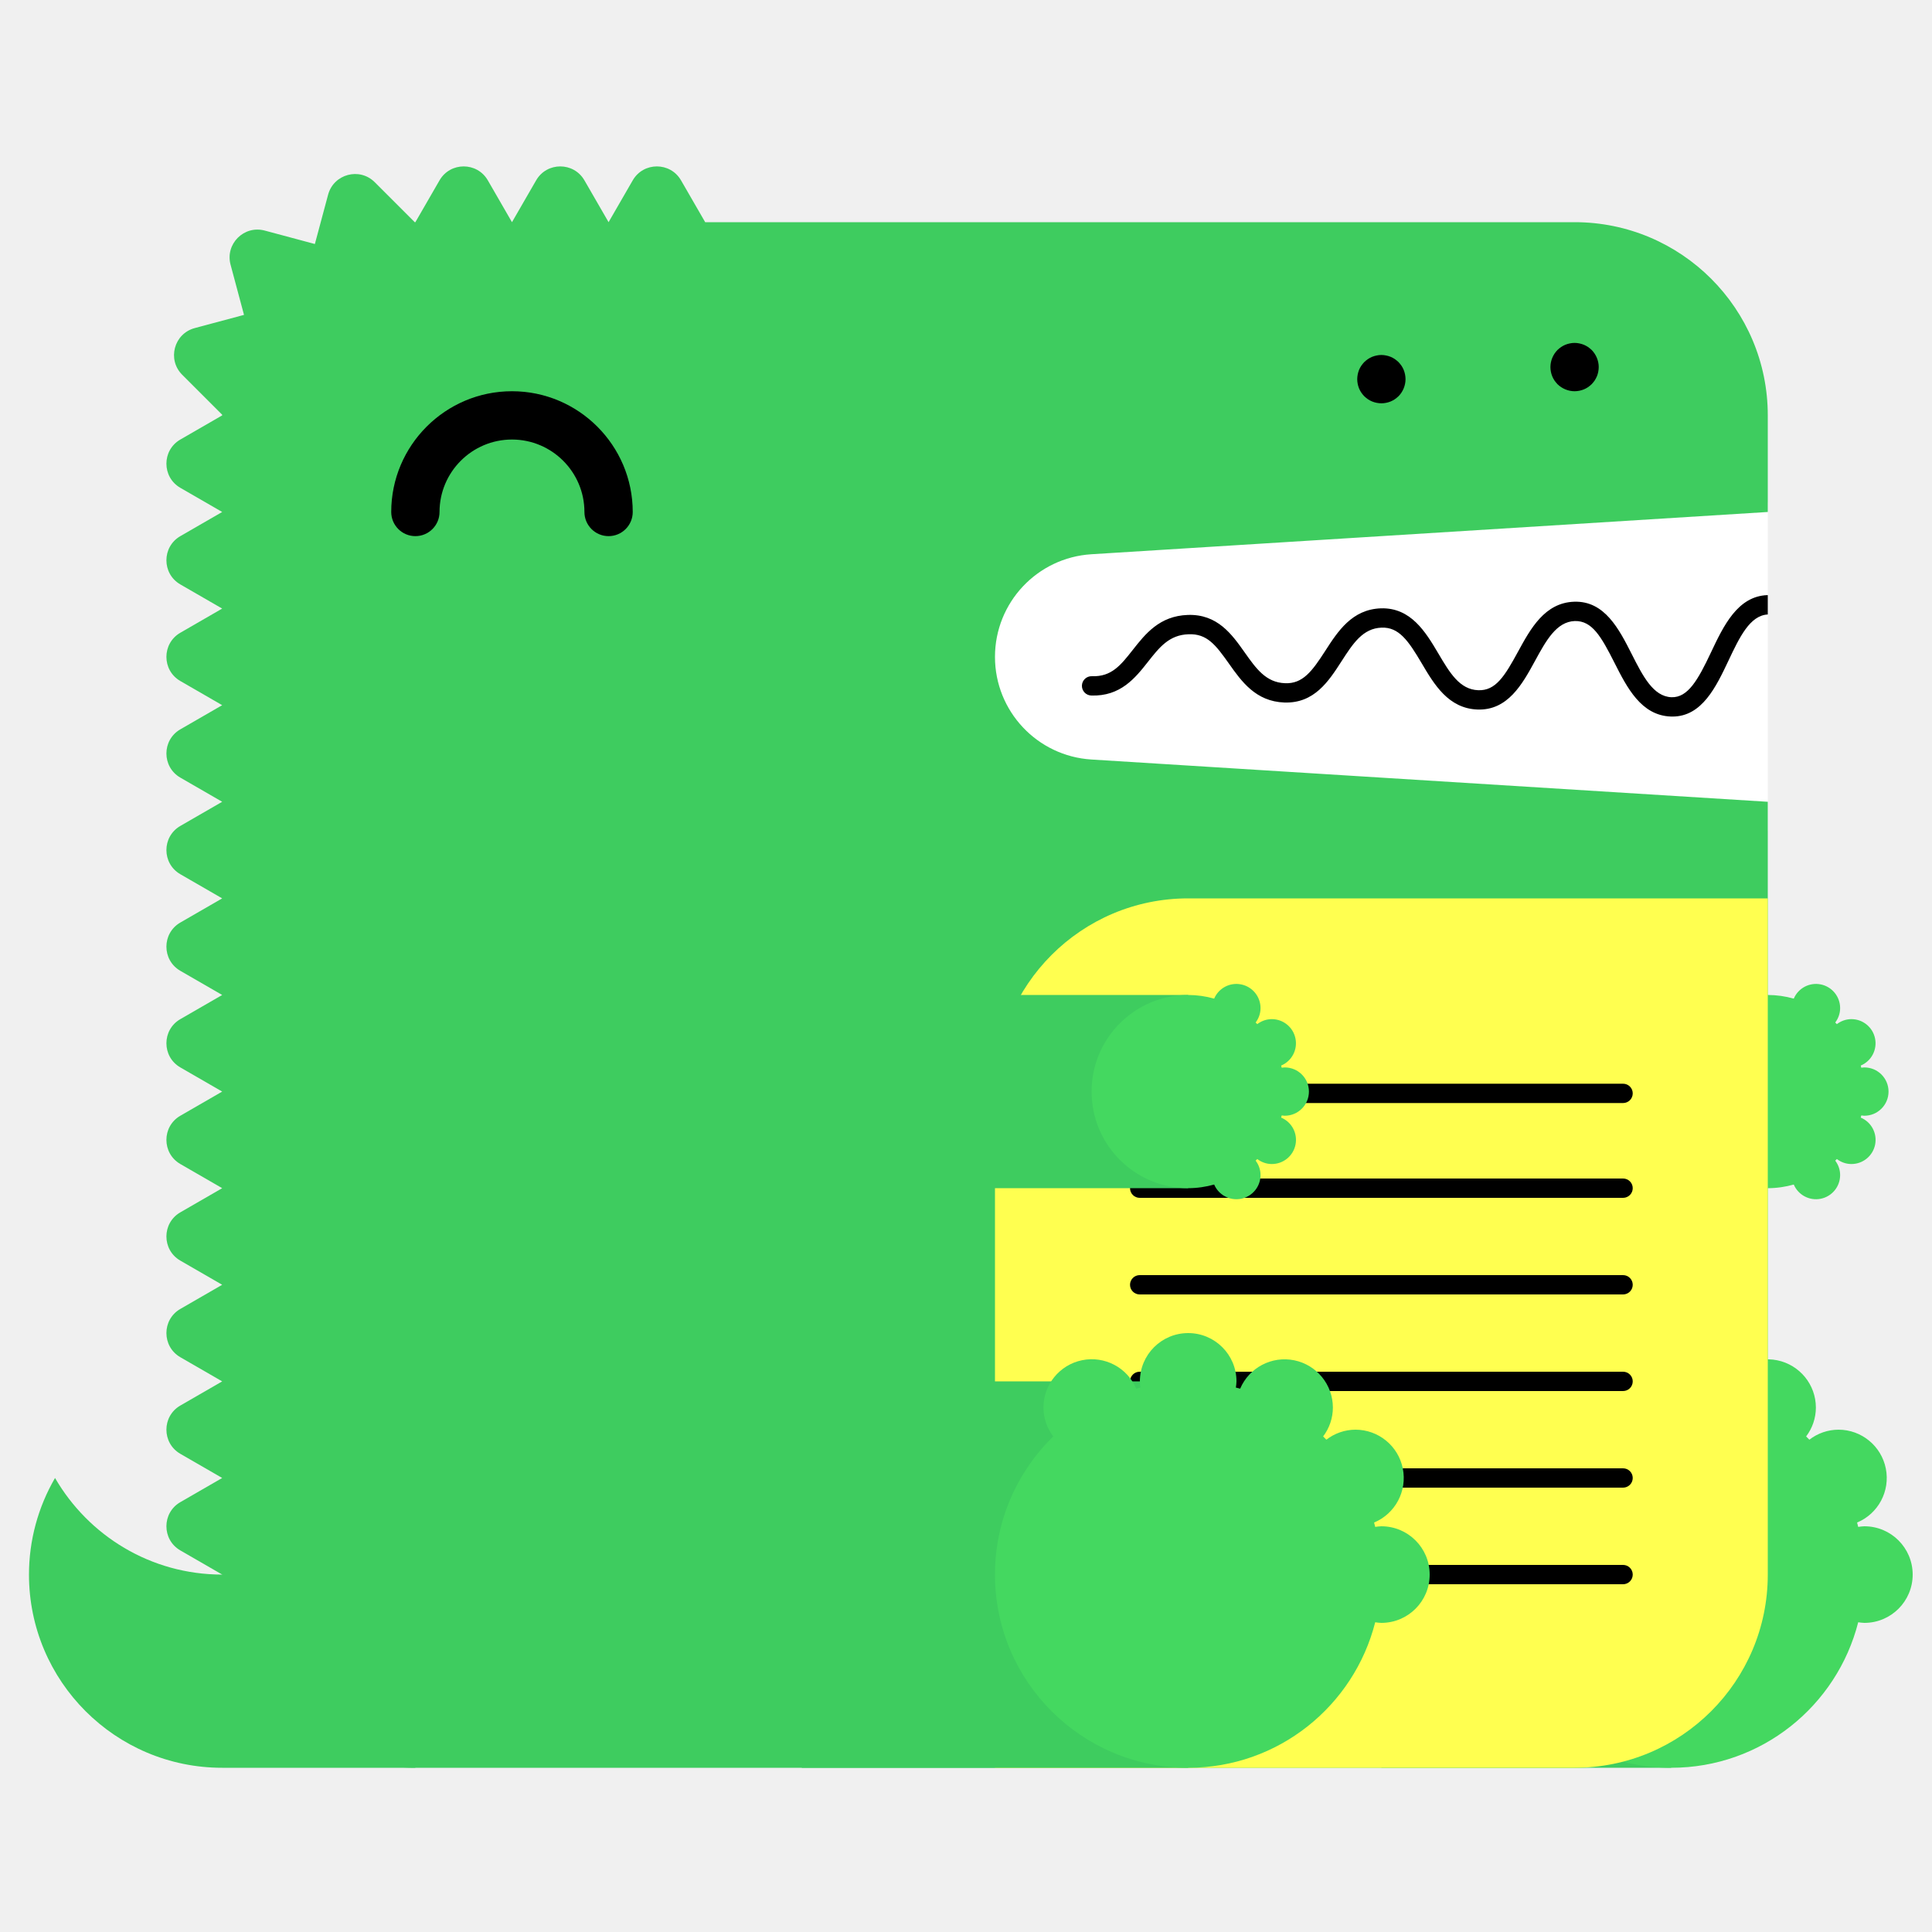
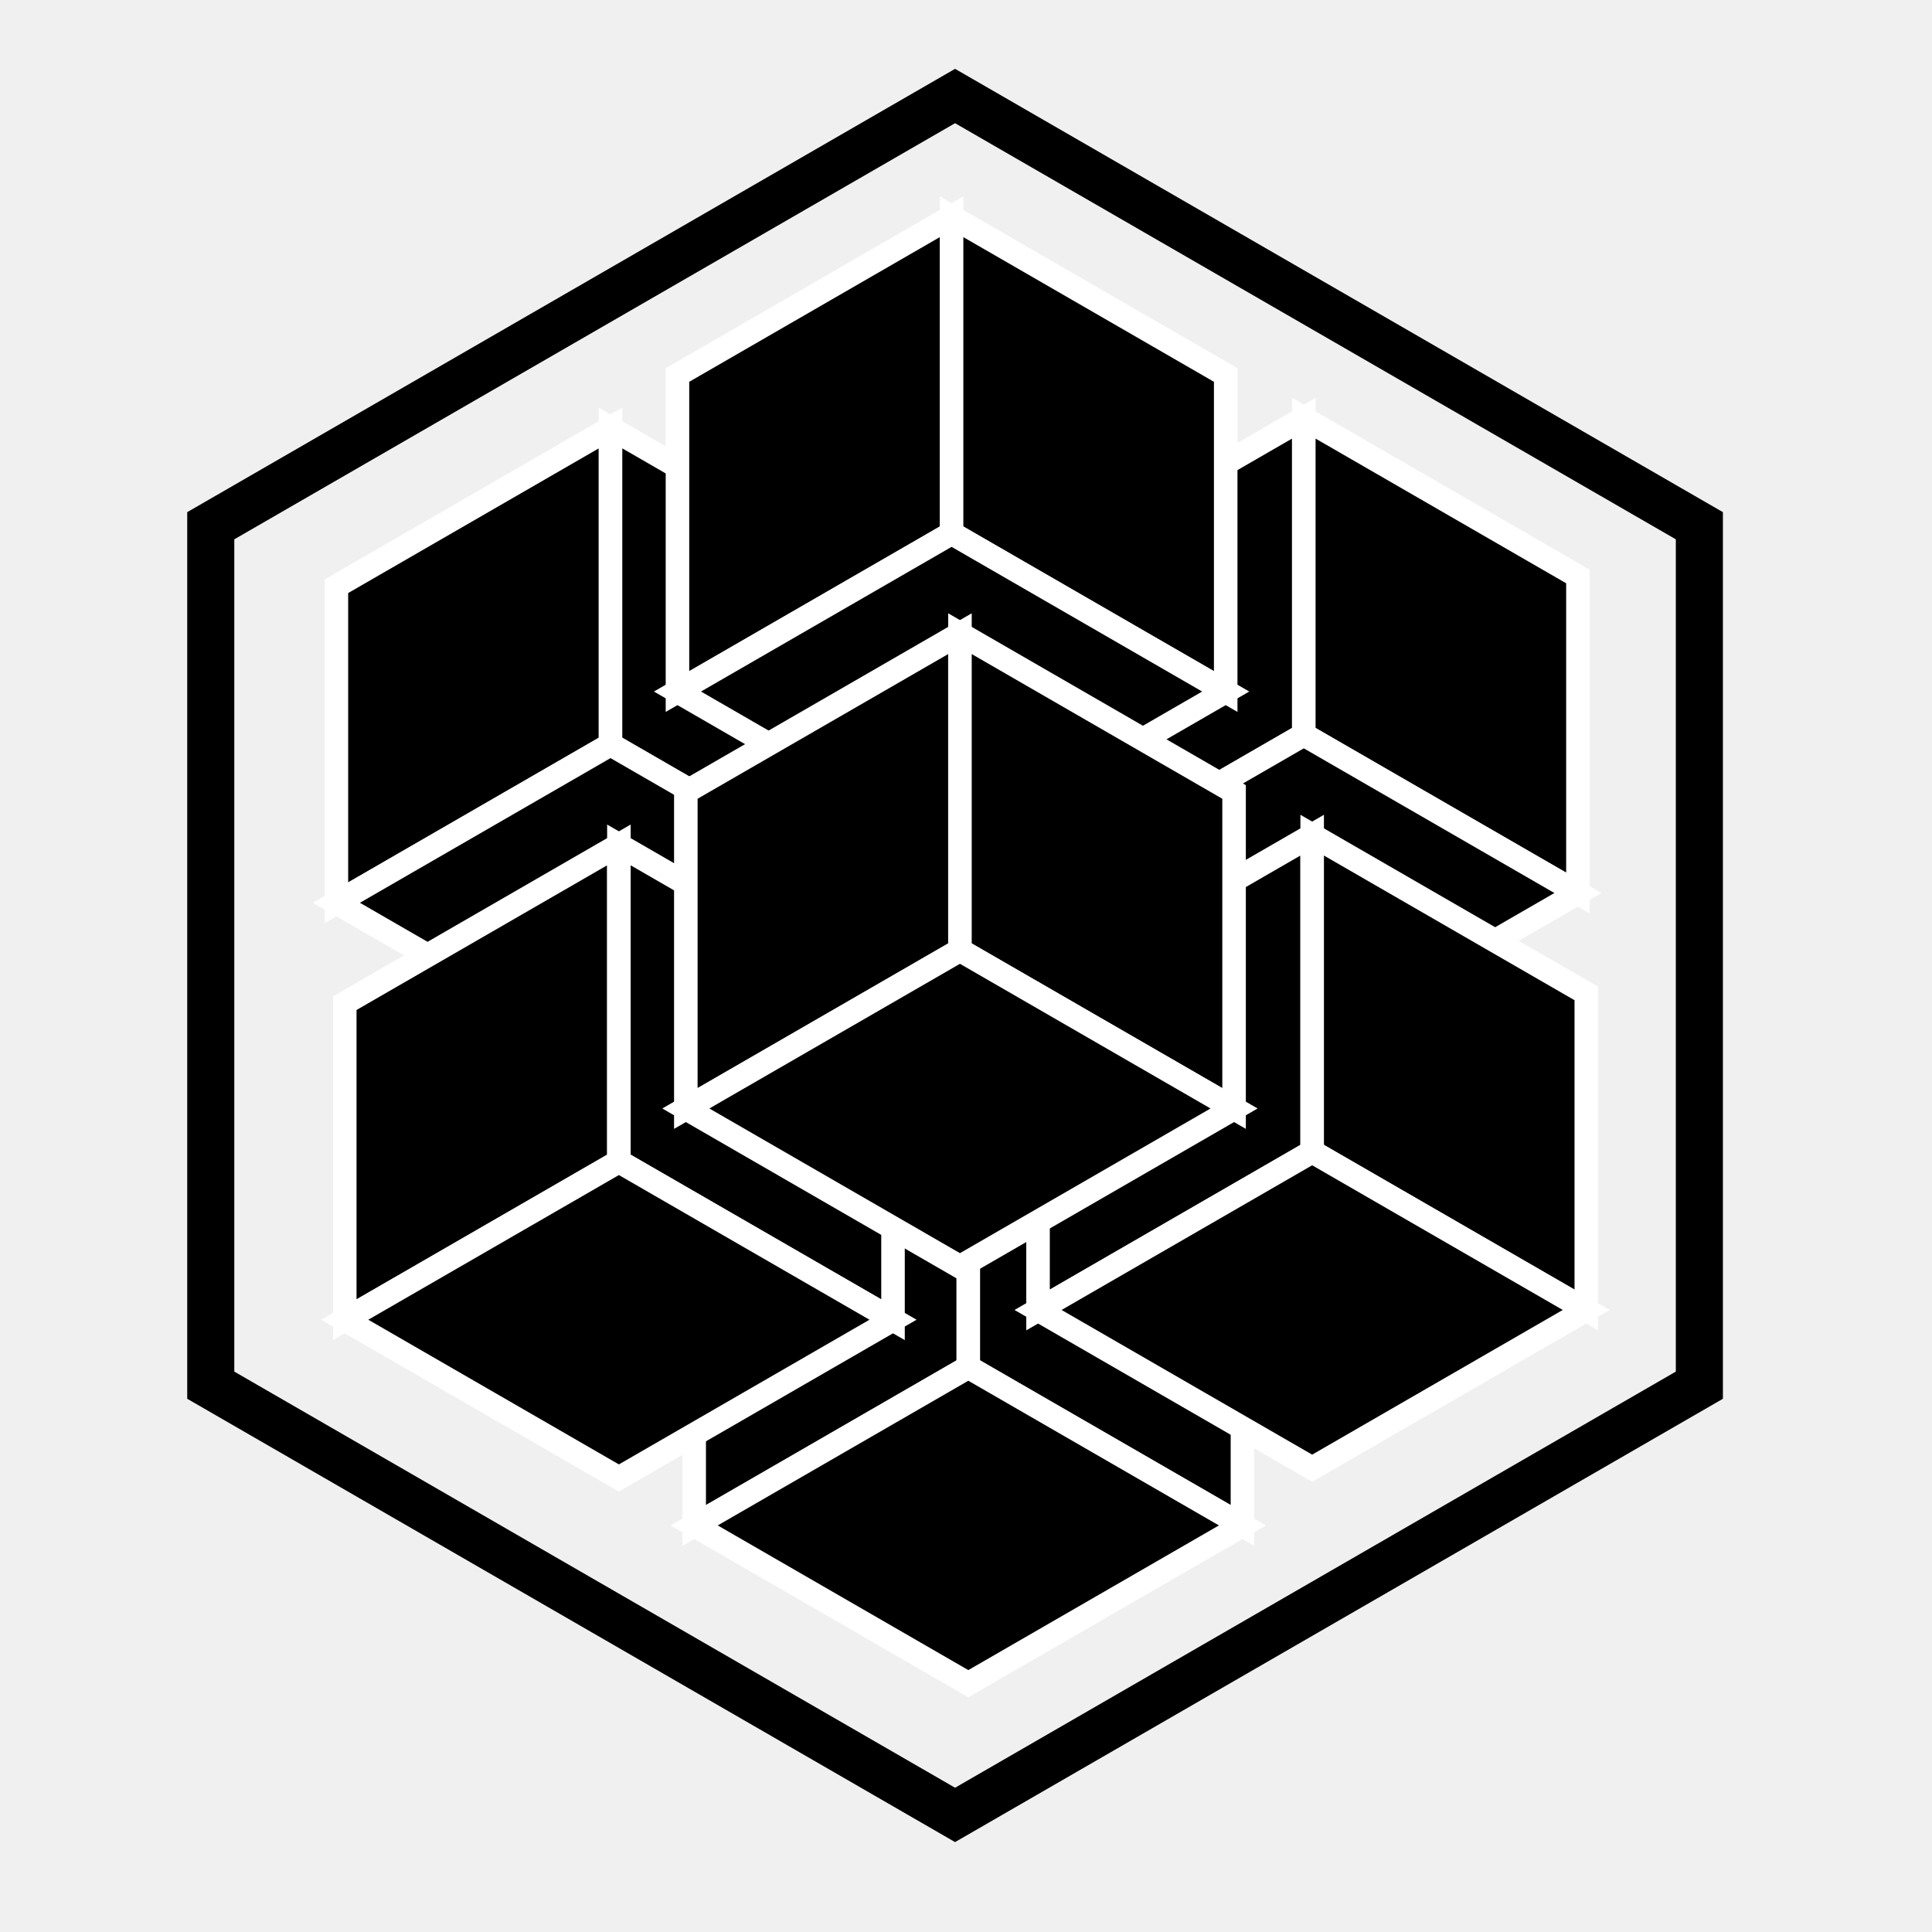
- <svg xmlns="http://www.w3.org/2000/svg" width="200" height="200" viewBox="0 0 200 200">
-   <g fill="none" fill-rule="evenodd">
-     <path fill="#FFF" d="M99 52h84v34H99z" />
-     <path d="M23 163c-7.398 0-13.843-4.027-17.303-10A19.886 19.886 0 0 0 3 163c0 11.046 8.954 20 20 20h20v-20H23z" fill="#3ECC5F" />
-     <path d="M112.98 57.376L183 53V43c0-11.046-8.954-20-20-20H73l-2.5-4.33c-1.112-1.925-3.889-1.925-5 0L63 23l-2.5-4.33c-1.111-1.925-3.889-1.925-5 0L53 23l-2.5-4.33c-1.111-1.925-3.889-1.925-5 0L43 23c-.022 0-.042.003-.065.003l-4.142-4.141c-1.57-1.571-4.252-.853-4.828 1.294l-1.369 5.104-5.192-1.392c-2.148-.575-4.111 1.389-3.535 3.536l1.39 5.193-5.102 1.367c-2.148.576-2.867 3.259-1.296 4.83l4.142 4.142c0 .021-.003.042-.003.064l-4.33 2.5c-1.925 1.111-1.925 3.889 0 5L23 53l-4.33 2.5c-1.925 1.111-1.925 3.889 0 5L23 63l-4.33 2.5c-1.925 1.111-1.925 3.889 0 5L23 73l-4.33 2.5c-1.925 1.111-1.925 3.889 0 5L23 83l-4.33 2.5c-1.925 1.111-1.925 3.889 0 5L23 93l-4.33 2.5c-1.925 1.111-1.925 3.889 0 5L23 103l-4.33 2.5c-1.925 1.111-1.925 3.889 0 5L23 113l-4.33 2.5c-1.925 1.111-1.925 3.889 0 5L23 123l-4.33 2.5c-1.925 1.111-1.925 3.889 0 5L23 133l-4.33 2.5c-1.925 1.111-1.925 3.889 0 5L23 143l-4.33 2.5c-1.925 1.111-1.925 3.889 0 5L23 153l-4.33 2.5c-1.925 1.111-1.925 3.889 0 5L23 163c0 11.046 8.954 20 20 20h120c11.046 0 20-8.954 20-20V83l-70.02-4.376A10.645 10.645 0 0 1 103 68c0-5.621 4.37-10.273 9.98-10.624" fill="#3ECC5F" />
-     <path fill="#3ECC5F" d="M143 183h30v-40h-30z" />
-     <path d="M193 158c-.219 0-.428.037-.639.064-.038-.15-.074-.301-.116-.451A5 5 0 0 0 190.32 148a4.96 4.96 0 0 0-3.016 1.036 26.531 26.531 0 0 0-.335-.336 4.955 4.955 0 0 0 1.011-2.987 5 5 0 0 0-9.599-1.959c-.148-.042-.297-.077-.445-.115.027-.211.064-.42.064-.639a5 5 0 0 0-5-5 5 5 0 0 0-5 5c0 .219.037.428.064.639-.148.038-.297.073-.445.115a4.998 4.998 0 0 0-9.599 1.959c0 1.125.384 2.151 1.011 2.987-3.717 3.632-6.031 8.693-6.031 14.3 0 11.046 8.954 20 20 20 9.339 0 17.16-6.41 19.361-15.064.211.027.42.064.639.064a5 5 0 0 0 5-5 5 5 0 0 0-5-5" fill="#44D860" />
-     <path fill="#3ECC5F" d="M153 123h30v-20h-30z" />
-     <path d="M193 115.5a2.5 2.5 0 1 0 0-5c-.109 0-.214.019-.319.032-.02-.075-.037-.15-.058-.225a2.501 2.501 0 0 0-.963-4.807c-.569 0-1.088.197-1.508.518a6.653 6.653 0 0 0-.168-.168c.314-.417.506-.931.506-1.494a2.5 2.5 0 0 0-4.8-.979A9.987 9.987 0 0 0 183 103c-5.522 0-10 4.478-10 10s4.478 10 10 10c.934 0 1.833-.138 2.69-.377a2.5 2.5 0 0 0 4.8-.979c0-.563-.192-1.077-.506-1.494.057-.055.113-.111.168-.168.42.321.939.518 1.508.518a2.5 2.5 0 0 0 .963-4.807c.021-.074.038-.15.058-.225.105.013.21.032.319.032" fill="#44D860" />
-     <path d="M63 55.5a2.5 2.5 0 0 1-2.5-2.5c0-4.136-3.364-7.5-7.5-7.5s-7.5 3.364-7.5 7.5a2.5 2.5 0 1 1-5 0c0-6.893 5.607-12.5 12.5-12.5S65.5 46.107 65.5 53a2.5 2.5 0 0 1-2.5 2.5" fill="#000" />
-     <path d="M103 183h60c11.046 0 20-8.954 20-20V93h-60c-11.046 0-20 8.954-20 20v70z" fill="#FFFF50" />
-     <path d="M168.02 124h-50.04a1 1 0 1 1 0-2h50.04a1 1 0 1 1 0 2m0 20h-50.04a1 1 0 1 1 0-2h50.04a1 1 0 1 1 0 2m0 20h-50.04a1 1 0 1 1 0-2h50.04a1 1 0 1 1 0 2m0-49.814h-50.04a1 1 0 1 1 0-2h50.04a1 1 0 1 1 0 2m0 19.814h-50.04a1 1 0 1 1 0-2h50.04a1 1 0 1 1 0 2m0 20h-50.04a1 1 0 1 1 0-2h50.04a1 1 0 1 1 0 2M183 61.611c-.012 0-.022-.006-.034-.005-3.09.105-4.552 3.196-5.842 5.923-1.346 2.85-2.387 4.703-4.093 4.647-1.889-.068-2.969-2.202-4.113-4.46-1.314-2.594-2.814-5.536-5.963-5.426-3.046.104-4.513 2.794-5.807 5.167-1.377 2.528-2.314 4.065-4.121 3.994-1.927-.07-2.951-1.805-4.136-3.813-1.321-2.236-2.848-4.75-5.936-4.664-2.994.103-4.465 2.385-5.763 4.4-1.373 2.13-2.335 3.428-4.165 3.351-1.973-.07-2.992-1.51-4.171-3.177-1.324-1.873-2.816-3.993-5.895-3.89-2.928.1-4.399 1.97-5.696 3.618-1.232 1.564-2.194 2.802-4.229 2.724a1 1 0 0 0-.072 2c3.017.101 4.545-1.8 5.872-3.487 1.177-1.496 2.193-2.787 4.193-2.855 1.926-.082 2.829 1.115 4.195 3.045 1.297 1.834 2.769 3.914 5.731 4.021 3.103.104 4.596-2.215 5.918-4.267 1.182-1.834 2.202-3.417 4.15-3.484 1.793-.067 2.769 1.35 4.145 3.681 1.297 2.197 2.766 4.686 5.787 4.796 3.125.108 4.634-2.62 5.949-5.035 1.139-2.088 2.214-4.06 4.119-4.126 1.793-.042 2.728 1.595 4.111 4.33 1.292 2.553 2.757 5.445 5.825 5.556l.169.003c3.064 0 4.518-3.075 5.805-5.794 1.139-2.41 2.217-4.68 4.067-4.773v-2z" fill="#000" />
-     <path fill="#3ECC5F" d="M83 183h40v-40H83z" />
-     <path d="M143 158c-.219 0-.428.037-.639.064-.038-.15-.074-.301-.116-.451A5 5 0 0 0 140.32 148a4.96 4.96 0 0 0-3.016 1.036 26.531 26.531 0 0 0-.335-.336 4.955 4.955 0 0 0 1.011-2.987 5 5 0 0 0-9.599-1.959c-.148-.042-.297-.077-.445-.115.027-.211.064-.42.064-.639a5 5 0 0 0-5-5 5 5 0 0 0-5 5c0 .219.037.428.064.639-.148.038-.297.073-.445.115a4.998 4.998 0 0 0-9.599 1.959c0 1.125.384 2.151 1.011 2.987-3.717 3.632-6.031 8.693-6.031 14.3 0 11.046 8.954 20 20 20 9.339 0 17.16-6.41 19.361-15.064.211.027.42.064.639.064a5 5 0 0 0 5-5 5 5 0 0 0-5-5" fill="#44D860" />
-     <path fill="#3ECC5F" d="M83 123h40v-20H83z" />
-     <path d="M133 115.5a2.5 2.5 0 1 0 0-5c-.109 0-.214.019-.319.032-.02-.075-.037-.15-.058-.225a2.501 2.501 0 0 0-.963-4.807c-.569 0-1.088.197-1.508.518a6.653 6.653 0 0 0-.168-.168c.314-.417.506-.931.506-1.494a2.5 2.5 0 0 0-4.8-.979A9.987 9.987 0 0 0 123 103c-5.522 0-10 4.478-10 10s4.478 10 10 10c.934 0 1.833-.138 2.69-.377a2.5 2.5 0 0 0 4.8-.979c0-.563-.192-1.077-.506-1.494.057-.055.113-.111.168-.168.42.321.939.518 1.508.518a2.5 2.5 0 0 0 .963-4.807c.021-.074.038-.15.058-.225.105.013.21.032.319.032" fill="#44D860" />
-     <path d="M143 41.75c-.16 0-.33-.02-.49-.05a2.52 2.52 0 0 1-.47-.14c-.15-.06-.29-.14-.431-.23-.13-.09-.259-.2-.38-.31-.109-.12-.219-.24-.309-.38s-.17-.28-.231-.43a2.619 2.619 0 0 1-.189-.96c0-.16.02-.33.05-.49.03-.16.08-.31.139-.47.061-.15.141-.29.231-.43.09-.13.2-.26.309-.38.121-.11.25-.22.38-.31.141-.09.281-.17.431-.23.149-.06.31-.11.47-.14.32-.07.65-.07.98 0 .159.03.32.08.47.14.149.06.29.14.43.23.13.09.259.2.38.31.11.12.22.25.31.38.09.14.17.28.23.43.06.16.11.31.14.47.029.16.05.33.05.49 0 .66-.271 1.31-.73 1.77-.121.11-.25.22-.38.31-.14.09-.281.17-.43.23a2.565 2.565 0 0 1-.96.19m20-1.25c-.66 0-1.3-.27-1.771-.73a3.802 3.802 0 0 1-.309-.38c-.09-.14-.17-.28-.231-.43a2.619 2.619 0 0 1-.189-.96c0-.66.27-1.3.729-1.77.121-.11.25-.22.38-.31.141-.09.281-.17.431-.23.149-.06.31-.11.47-.14.32-.07.66-.07.98 0 .159.03.32.08.47.14.149.06.29.14.43.23.13.09.259.2.38.31.459.47.73 1.11.73 1.77 0 .16-.021.33-.05.49-.03.16-.08.32-.14.47-.07.15-.14.29-.23.43-.09.13-.2.26-.31.38-.121.11-.25.22-.38.31-.14.09-.281.17-.43.23a2.565 2.565 0 0 1-.96.19" fill="#000" />
-   </g>
+ <svg xmlns="http://www.w3.org/2000/svg" width="985" height="985" viewBox="0 0 985 985" fill="none">
+   <path d="M866.397 706.215L486.925 925.303L107.454 706.215V268.039L486.925 48.951L866.397 268.039V706.215Z" stroke="black" stroke-width="24" />
+   <path d="M353.927 777.717V616.336L493.684 535.645V697.026L353.927 777.717Z" fill="black" stroke="white" stroke-width="12" />
+   <path d="M633.44 777.717V616.336L493.683 535.645V697.026L633.44 777.717Z" fill="black" stroke="white" stroke-width="12" />
+   <path d="M493.684 858.402L353.927 777.711L493.684 697.026L633.442 777.711L493.684 858.402Z" fill="black" stroke="white" stroke-width="12" />
+   <path d="M349.658 565.145V403.764L489.416 323.073V484.455L349.658 565.145Z" fill="black" stroke="white" stroke-width="5.089" />
+   <path d="M629.174 565.145V403.764L489.417 323.073V484.455L629.174 565.145Z" fill="black" stroke="white" stroke-width="5.089" />
+   <path d="M489.416 645.83L349.658 565.139L489.416 484.455L629.173 565.139L489.416 645.83Z" fill="black" stroke="white" stroke-width="5.089" />
+   <path d="M524.966 455.292V293.911L664.723 213.22V374.602L524.966 455.292Z" fill="black" stroke="white" stroke-width="12" />
+   <path d="M804.482 455.292V293.911L664.725 213.22V374.602L804.482 455.292Z" fill="black" stroke="white" stroke-width="12" />
+   <path d="M664.723 535.978L524.966 455.287L664.723 374.602L804.481 455.287L664.723 535.978Z" fill="black" stroke="white" stroke-width="12" />
+   <path d="M171.508 460.275V298.894L311.265 218.203V379.584L171.508 460.275Z" fill="black" stroke="white" stroke-width="12" />
+   <path d="M451.024 460.275V298.894L311.267 218.203V379.584L451.024 460.275Z" fill="black" stroke="white" stroke-width="12" />
+   <path d="M311.265 540.96L171.508 460.269L311.265 379.584L451.023 460.269L311.265 540.96Z" fill="black" stroke="white" stroke-width="12" />
+   <path d="M345.393 352.573V191.191L485.15 110.5V271.882L345.393 352.573Z" fill="black" stroke="white" stroke-width="12" />
+   <path d="M624.907 352.573V191.191L485.149 110.5V271.882L624.907 352.573Z" fill="black" stroke="white" stroke-width="12" />
+   <path d="M485.15 433.257L345.393 352.567L485.15 271.882L624.908 352.567L485.15 433.257Z" fill="black" stroke="white" stroke-width="12" />
+   <path d="M529.231 667.865V506.483L668.989 425.793V587.174L529.231 667.865Z" fill="black" stroke="white" stroke-width="12" />
+   <path d="M808.748 667.865V506.483L668.99 425.793V587.174L808.748 667.865Z" fill="black" stroke="white" stroke-width="12" />
+   <path d="M668.989 748.55L529.231 667.859L668.989 587.174L808.746 667.859L668.989 748.55Z" fill="black" stroke="white" stroke-width="12" />
+   <path d="M175.774 672.847V511.466L315.532 430.775V592.157L175.774 672.847Z" fill="black" stroke="white" stroke-width="12" />
+   <path d="M455.291 672.847V511.466L315.533 430.775V592.157L455.291 672.847Z" fill="black" stroke="white" stroke-width="12" />
+   <path d="M315.532 753.532L175.774 672.841L315.532 592.157L455.289 672.841L315.532 753.532Z" fill="black" stroke="white" stroke-width="12" />
+   <path d="M349.658 565.145V403.764L489.416 323.073V484.455L349.658 565.145Z" fill="black" stroke="white" stroke-width="12" />
+   <path d="M629.174 565.145V403.764L489.417 323.073V484.455L629.174 565.145Z" fill="black" stroke="white" stroke-width="12" />
+   <path d="M489.416 645.83L349.658 565.139L489.416 484.455L629.173 565.139L489.416 645.83Z" fill="black" stroke="white" stroke-width="12" />
</svg>
